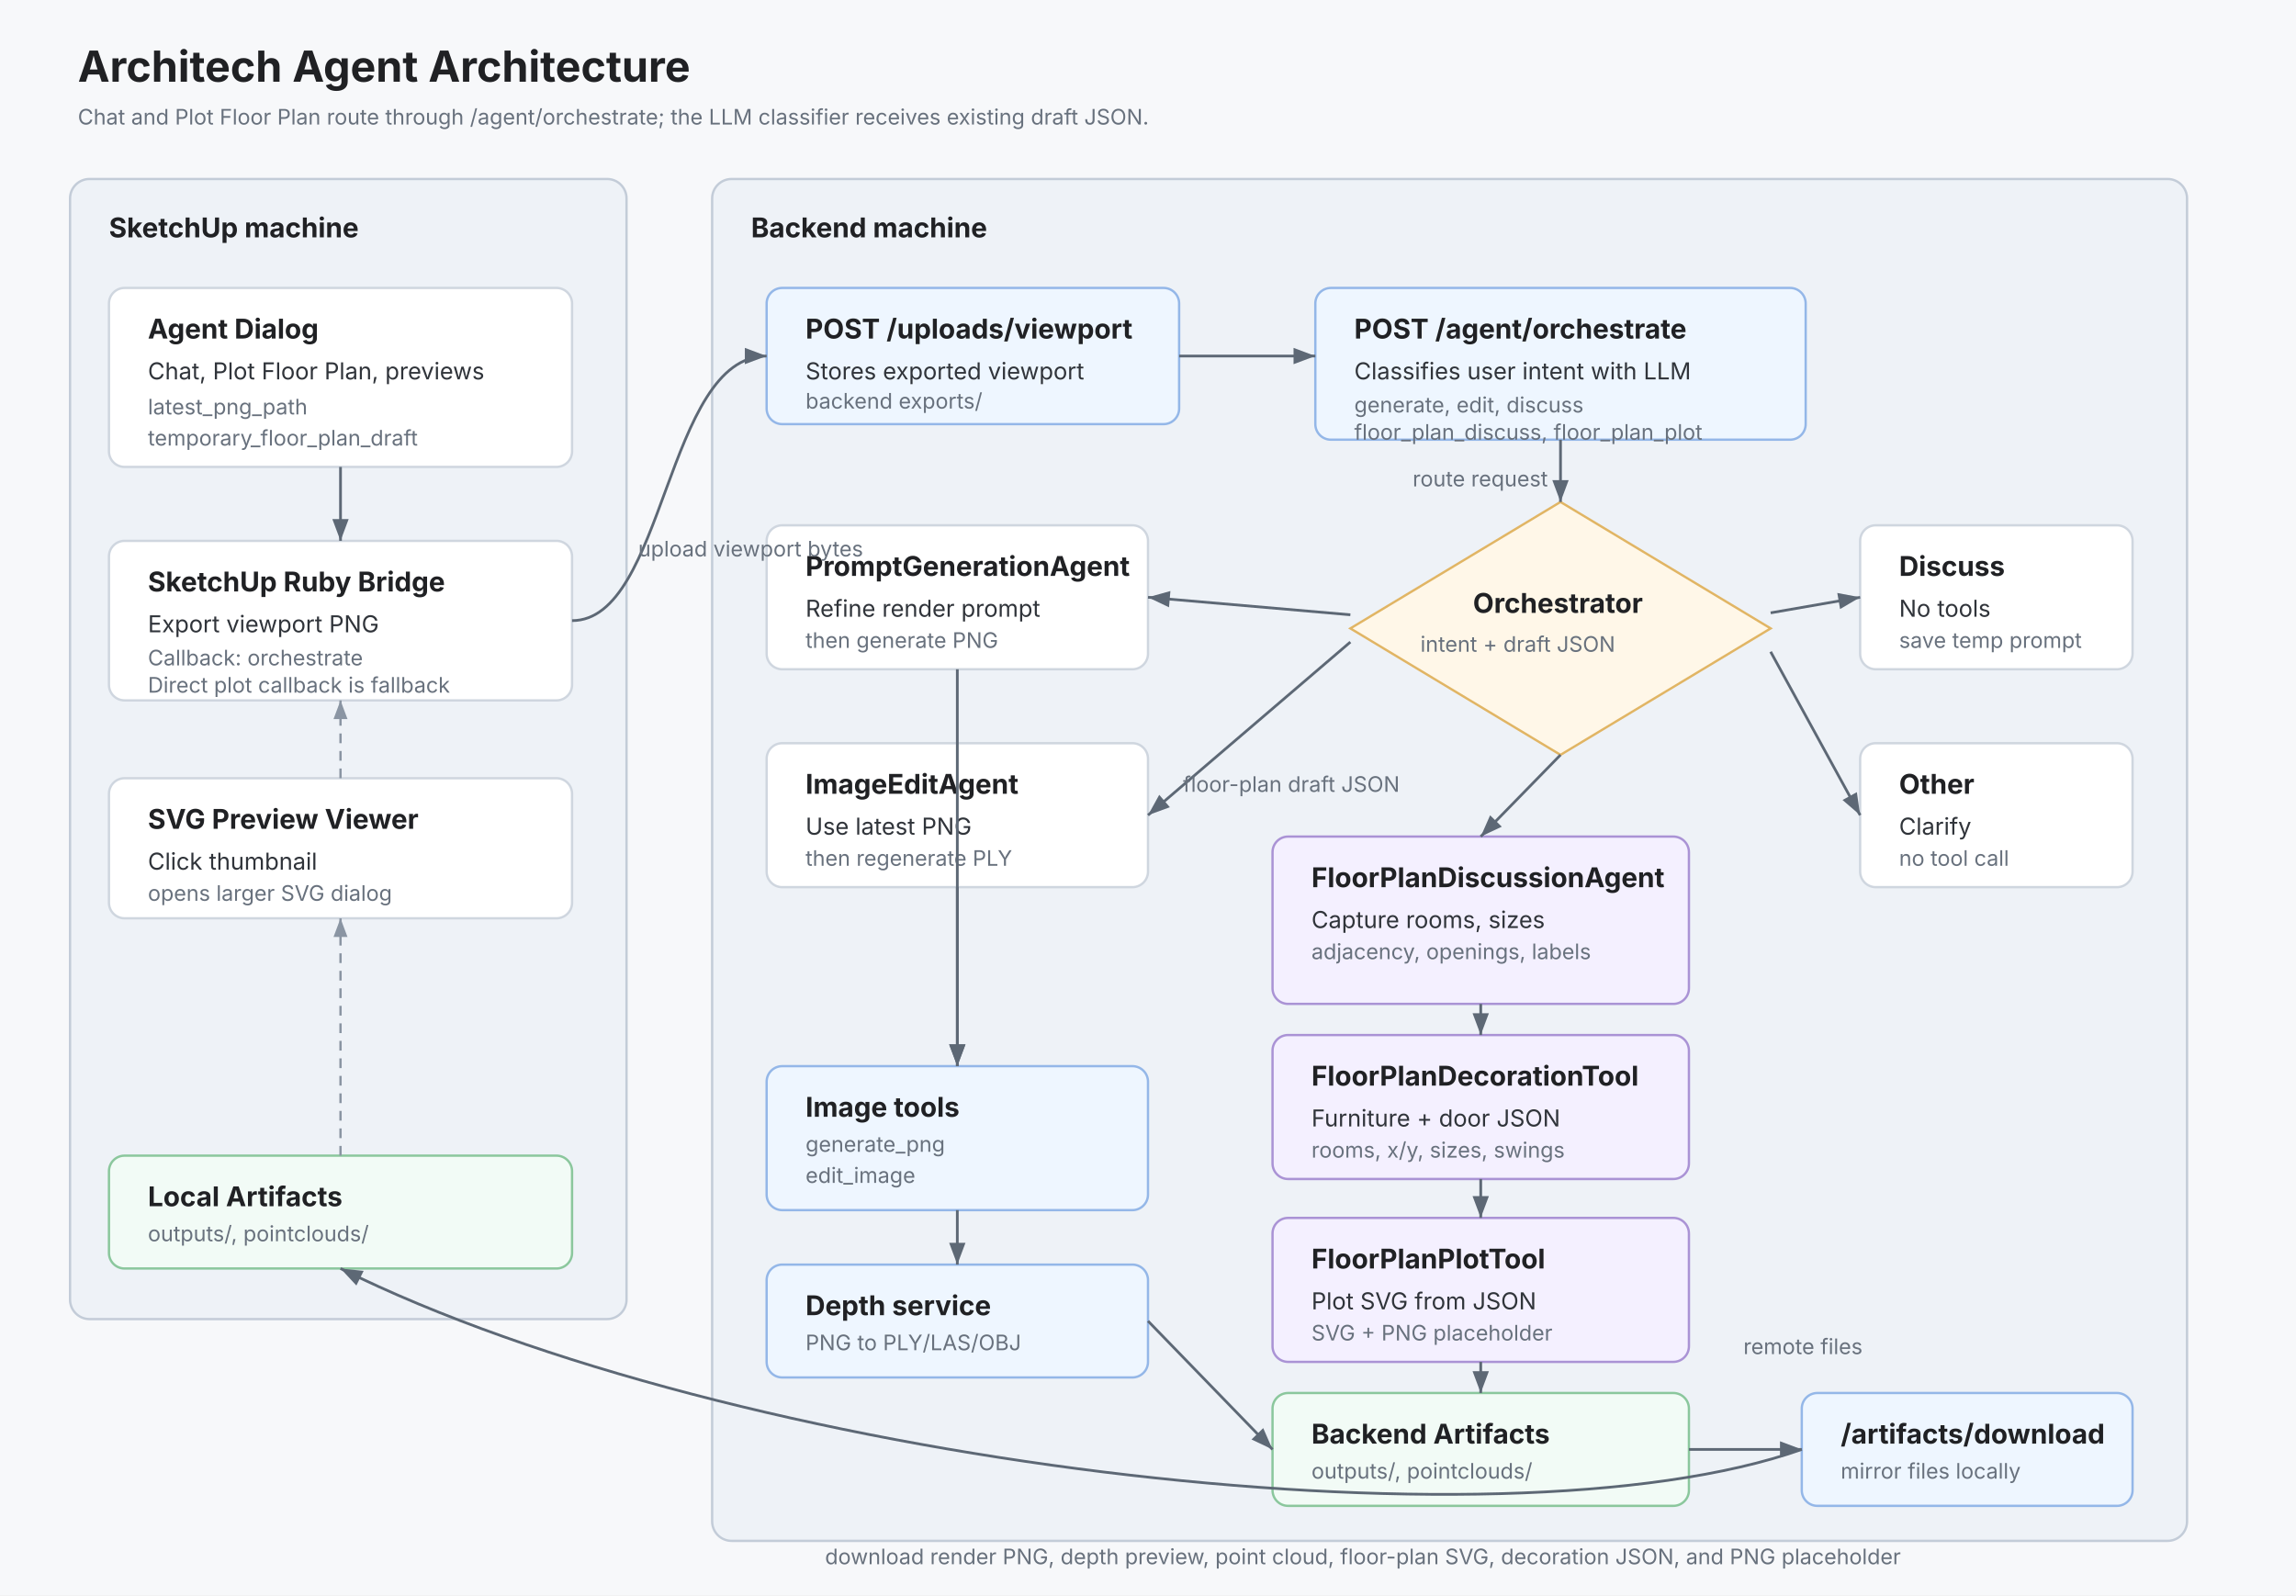
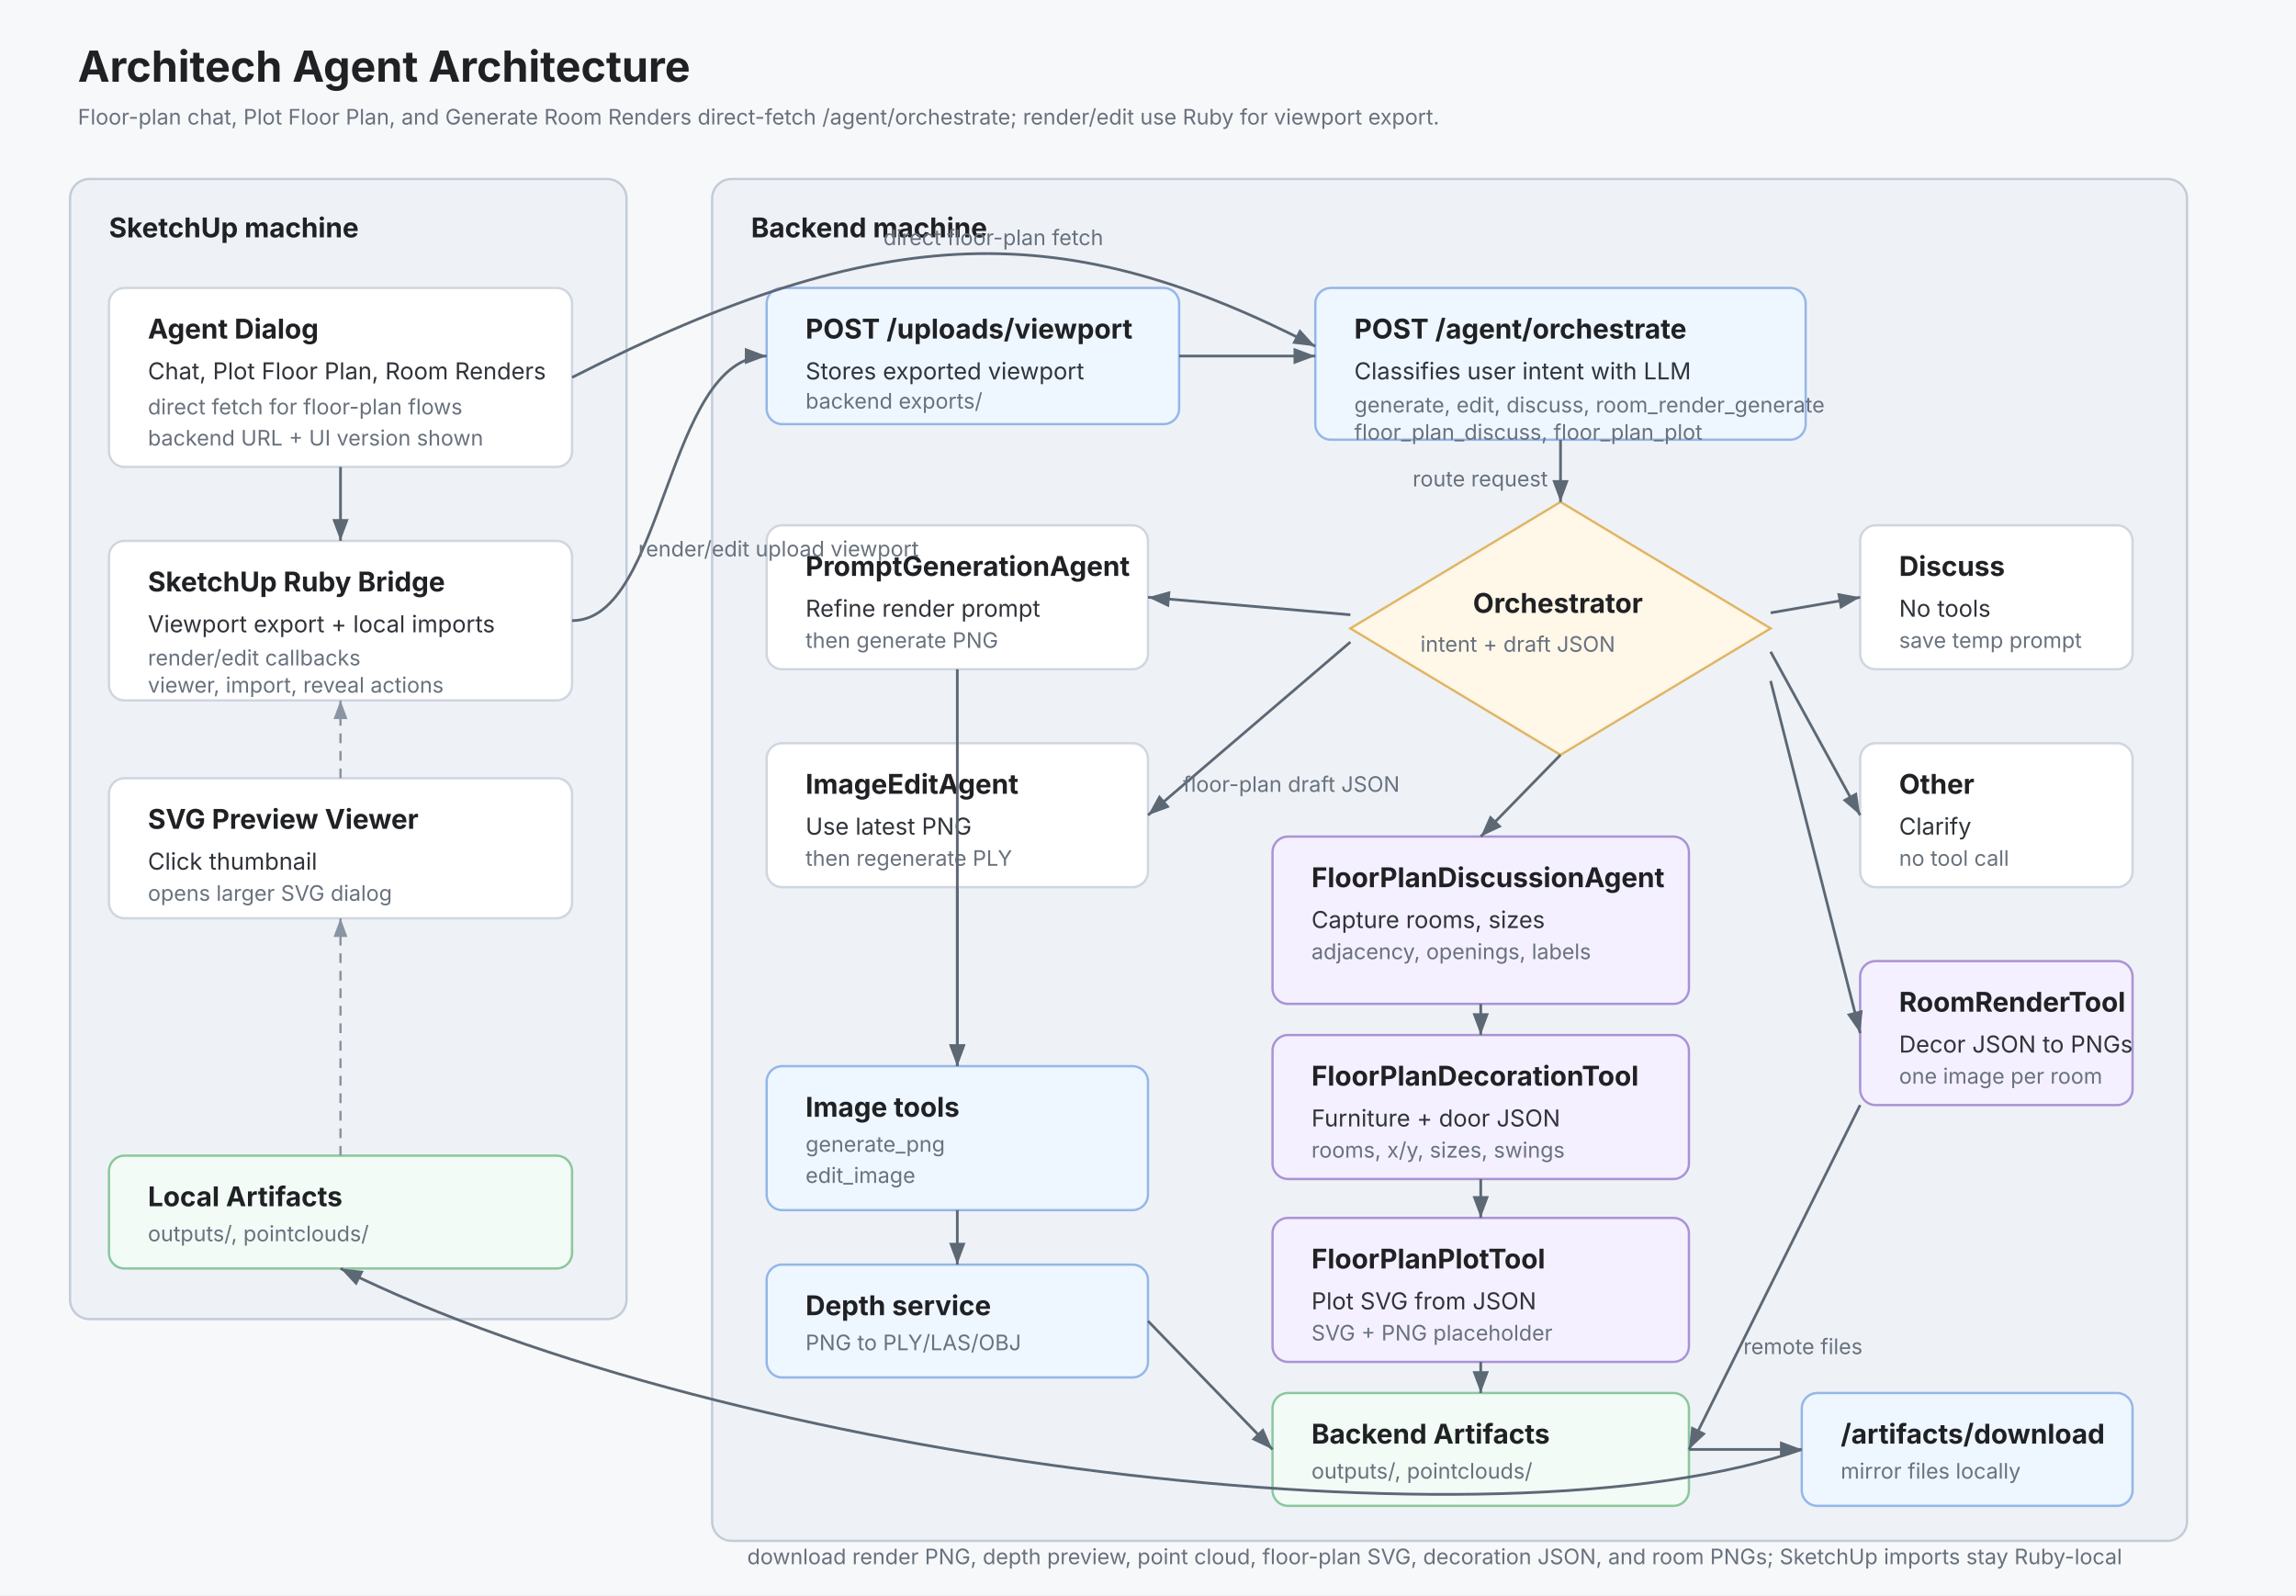
<svg xmlns="http://www.w3.org/2000/svg" width="1180" height="820" viewBox="0 0 1180 820" role="img" aria-labelledby="title desc">
  <defs>
    <style>
      .bg { fill: #f7f8fa; }
      .box { fill: #ffffff; stroke: #cfd6df; stroke-width: 1.2; rx: 8; }
      .group { fill: #eef2f7; stroke: #c3ccd8; stroke-width: 1.2; rx: 10; }
      .accent { fill: #eef6ff; stroke: #94b7e8; stroke-width: 1.2; rx: 8; }
      .plan { fill: #f4f0ff; stroke: #aa93d5; stroke-width: 1.2; rx: 8; }
      .decision { fill: #fff7e8; stroke: #e1b564; stroke-width: 1.2; }
      .store { fill: #f2fbf6; stroke: #8bc79d; stroke-width: 1.2; rx: 8; }
      .title { fill: #202124; font: 700 22px -apple-system, BlinkMacSystemFont, "Segoe UI", sans-serif; }
      .h { fill: #202124; font: 700 14px -apple-system, BlinkMacSystemFont, "Segoe UI", sans-serif; }
      .t { fill: #30343a; font: 12px -apple-system, BlinkMacSystemFont, "Segoe UI", sans-serif; }
      .m { fill: #68717d; font: 11px -apple-system, BlinkMacSystemFont, "Segoe UI", sans-serif; }
      .edge { fill: none; stroke: #5d6875; stroke-width: 1.4; marker-end: url(#arrow); }
      .softedge { fill: none; stroke: #8a95a3; stroke-width: 1.2; stroke-dasharray: 5 4; marker-end: url(#arrowSoft); }
    </style>
    <marker id="arrow" markerWidth="10" markerHeight="10" refX="8" refY="3" orient="auto" markerUnits="strokeWidth">
      <path d="M0,0 L8,3 L0,6 Z" fill="#5d6875" />
    </marker>
    <marker id="arrowSoft" markerWidth="10" markerHeight="10" refX="8" refY="3" orient="auto" markerUnits="strokeWidth">
      <path d="M0,0 L8,3 L0,6 Z" fill="#8a95a3" />
    </marker>
  </defs>
  <rect class="bg" width="1180" height="820" />
  <text class="title" x="40" y="42">Architech Agent Architecture</text>
-   <text class="m" x="40" y="64">Chat and Plot Floor Plan route through /agent/orchestrate; the LLM classifier receives existing draft JSON.</text>
+   <text class="m" x="40" y="64">Floor-plan chat, Plot Floor Plan, and Generate Room Renders direct-fetch /agent/orchestrate; render/edit use Ruby for viewport export.</text>
  <rect class="group" x="36" y="92" width="286" height="586" />
  <text class="h" x="56" y="122">SketchUp machine</text>
  <rect class="box" x="56" y="148" width="238" height="92" />
  <text class="h" x="76" y="174">Agent Dialog</text>
-   <text class="t" x="76" y="195">Chat, Plot Floor Plan, previews</text>
-   <text class="m" x="76" y="213">latest_png_path</text>
-   <text class="m" x="76" y="229">temporary_floor_plan_draft</text>
+   <text class="t" x="76" y="195">Chat, Plot Floor Plan, Room Renders</text>
+   <text class="m" x="76" y="213">direct fetch for floor-plan flows</text>
+   <text class="m" x="76" y="229">backend URL + UI version shown</text>
  <rect class="box" x="56" y="278" width="238" height="82" />
  <text class="h" x="76" y="304">SketchUp Ruby Bridge</text>
-   <text class="t" x="76" y="325">Export viewport PNG</text>
-   <text class="m" x="76" y="342">Callback: orchestrate</text>
-   <text class="m" x="76" y="356">Direct plot callback is fallback</text>
+   <text class="t" x="76" y="325">Viewport export + local imports</text>
+   <text class="m" x="76" y="342">render/edit callbacks</text>
+   <text class="m" x="76" y="356">viewer, import, reveal actions</text>
  <rect class="store" x="56" y="594" width="238" height="58" />
  <text class="h" x="76" y="620">Local Artifacts</text>
  <text class="m" x="76" y="638">outputs/, pointclouds/</text>
  <rect class="group" x="366" y="92" width="758" height="700" />
  <text class="h" x="386" y="122">Backend machine</text>
  <rect class="accent" x="394" y="148" width="212" height="70" />
  <text class="h" x="414" y="174">POST /uploads/viewport</text>
  <text class="t" x="414" y="195">Stores exported viewport</text>
  <text class="m" x="414" y="210">backend exports/</text>
  <rect class="accent" x="676" y="148" width="252" height="78" />
  <text class="h" x="696" y="174">POST /agent/orchestrate</text>
  <text class="t" x="696" y="195">Classifies user intent with LLM</text>
-   <text class="m" x="696" y="212">generate, edit, discuss</text>
+   <text class="m" x="696" y="212">generate, edit, discuss, room_render_generate</text>
  <text class="m" x="696" y="226">floor_plan_discuss, floor_plan_plot</text>
  <polygon class="decision" points="802,258 910,323 802,388 694,323" />
  <text class="h" x="757" y="315">Orchestrator</text>
  <text class="m" x="730" y="335">intent + draft JSON</text>
  <rect class="box" x="394" y="270" width="196" height="74" />
  <text class="h" x="414" y="296">PromptGenerationAgent</text>
  <text class="t" x="414" y="317">Refine render prompt</text>
  <text class="m" x="414" y="333">then generate PNG</text>
  <rect class="box" x="394" y="382" width="196" height="74" />
  <text class="h" x="414" y="408">ImageEditAgent</text>
  <text class="t" x="414" y="429">Use latest PNG</text>
  <text class="m" x="414" y="445">then regenerate PLY</text>
  <rect class="plan" x="654" y="430" width="214" height="86" />
  <text class="h" x="674" y="456">FloorPlanDiscussionAgent</text>
  <text class="t" x="674" y="477">Capture rooms, sizes</text>
  <text class="m" x="674" y="493">adjacency, openings, labels</text>
  <rect class="plan" x="654" y="532" width="214" height="74" />
  <text class="h" x="674" y="558">FloorPlanDecorationTool</text>
  <text class="t" x="674" y="579">Furniture + door JSON</text>
  <text class="m" x="674" y="595">rooms, x/y, sizes, swings</text>
  <rect class="plan" x="654" y="626" width="214" height="74" />
  <text class="h" x="674" y="652">FloorPlanPlotTool</text>
  <text class="t" x="674" y="673">Plot SVG from JSON</text>
  <text class="m" x="674" y="689">SVG + PNG placeholder</text>
  <rect class="box" x="956" y="270" width="140" height="74" />
  <text class="h" x="976" y="296">Discuss</text>
  <text class="t" x="976" y="317">No tools</text>
  <text class="m" x="976" y="333">save temp prompt</text>
  <rect class="box" x="956" y="382" width="140" height="74" />
  <text class="h" x="976" y="408">Other</text>
  <text class="t" x="976" y="429">Clarify</text>
  <text class="m" x="976" y="445">no tool call</text>
+   <rect class="plan" x="956" y="494" width="140" height="74" />
+   <text class="h" x="976" y="520">RoomRenderTool</text>
+   <text class="t" x="976" y="541">Decor JSON to PNGs</text>
+   <text class="m" x="976" y="557">one image per room</text>
  <rect class="accent" x="394" y="548" width="196" height="74" />
  <text class="h" x="414" y="574">Image tools</text>
  <text class="m" x="414" y="592">generate_png</text>
  <text class="m" x="414" y="608">edit_image</text>
  <rect class="accent" x="394" y="650" width="196" height="58" />
  <text class="h" x="414" y="676">Depth service</text>
  <text class="m" x="414" y="694">PNG to PLY/LAS/OBJ</text>
  <rect class="store" x="654" y="716" width="214" height="58" />
  <text class="h" x="674" y="742">Backend Artifacts</text>
  <text class="m" x="674" y="760">outputs/, pointclouds/</text>
  <rect class="accent" x="926" y="716" width="170" height="58" />
  <text class="h" x="946" y="742">/artifacts/download</text>
  <text class="m" x="946" y="760">mirror files locally</text>
  <rect class="box" x="56" y="400" width="238" height="72" />
  <text class="h" x="76" y="426">SVG Preview Viewer</text>
  <text class="t" x="76" y="447">Click thumbnail</text>
  <text class="m" x="76" y="463">opens larger SVG dialog</text>
  <path class="edge" d="M175 240 L175 278" />
+   <path class="edge" d="M294 194 C455 112 548 112 676 178" />
  <path class="edge" d="M294 319 C342 319 342 183 394 183" />
  <path class="edge" d="M606 183 L676 183" />
  <path class="edge" d="M802 226 L802 258" />
  <path class="edge" d="M694 316 L590 307" />
  <path class="edge" d="M694 330 L590 419" />
  <path class="edge" d="M802 388 L761 430" />
  <path class="edge" d="M761 516 L761 532" />
  <path class="edge" d="M761 606 L761 626" />
  <path class="edge" d="M910 315 L956 307" />
  <path class="edge" d="M910 335 L956 419" />
+   <path class="edge" d="M910 350 L956 531" />
  <path class="edge" d="M492 344 L492 548" />
  <path class="edge" d="M492 456 L492 548" />
  <path class="edge" d="M492 622 L492 650" />
  <path class="edge" d="M590 679 L654 745" />
  <path class="edge" d="M761 700 L761 716" />
+   <path class="edge" d="M956 568 L868 745" />
  <path class="edge" d="M868 745 L926 745" />
  <path class="edge" d="M926 745 C770 800 376 752 175 652" />
  <path class="softedge" d="M175 594 C175 524 175 492 175 472" />
  <path class="softedge" d="M175 400 C175 380 175 374 175 360" />
-   <text class="m" x="328" y="286">upload viewport bytes</text>
+   <text class="m" x="328" y="286">render/edit upload viewport</text>
+   <text class="m" x="454" y="126">direct floor-plan fetch</text>
  <text class="m" x="726" y="250">route request</text>
  <text class="m" x="608" y="407">floor-plan draft JSON</text>
  <text class="m" x="896" y="696">remote files</text>
-   <text class="m" x="424" y="804">download render PNG, depth preview, point cloud, floor-plan SVG, decoration JSON, and PNG placeholder</text>
+   <text class="m" x="384" y="804">download render PNG, depth preview, point cloud, floor-plan SVG, decoration JSON, and room PNGs; SketchUp imports stay Ruby-local</text>
</svg>
